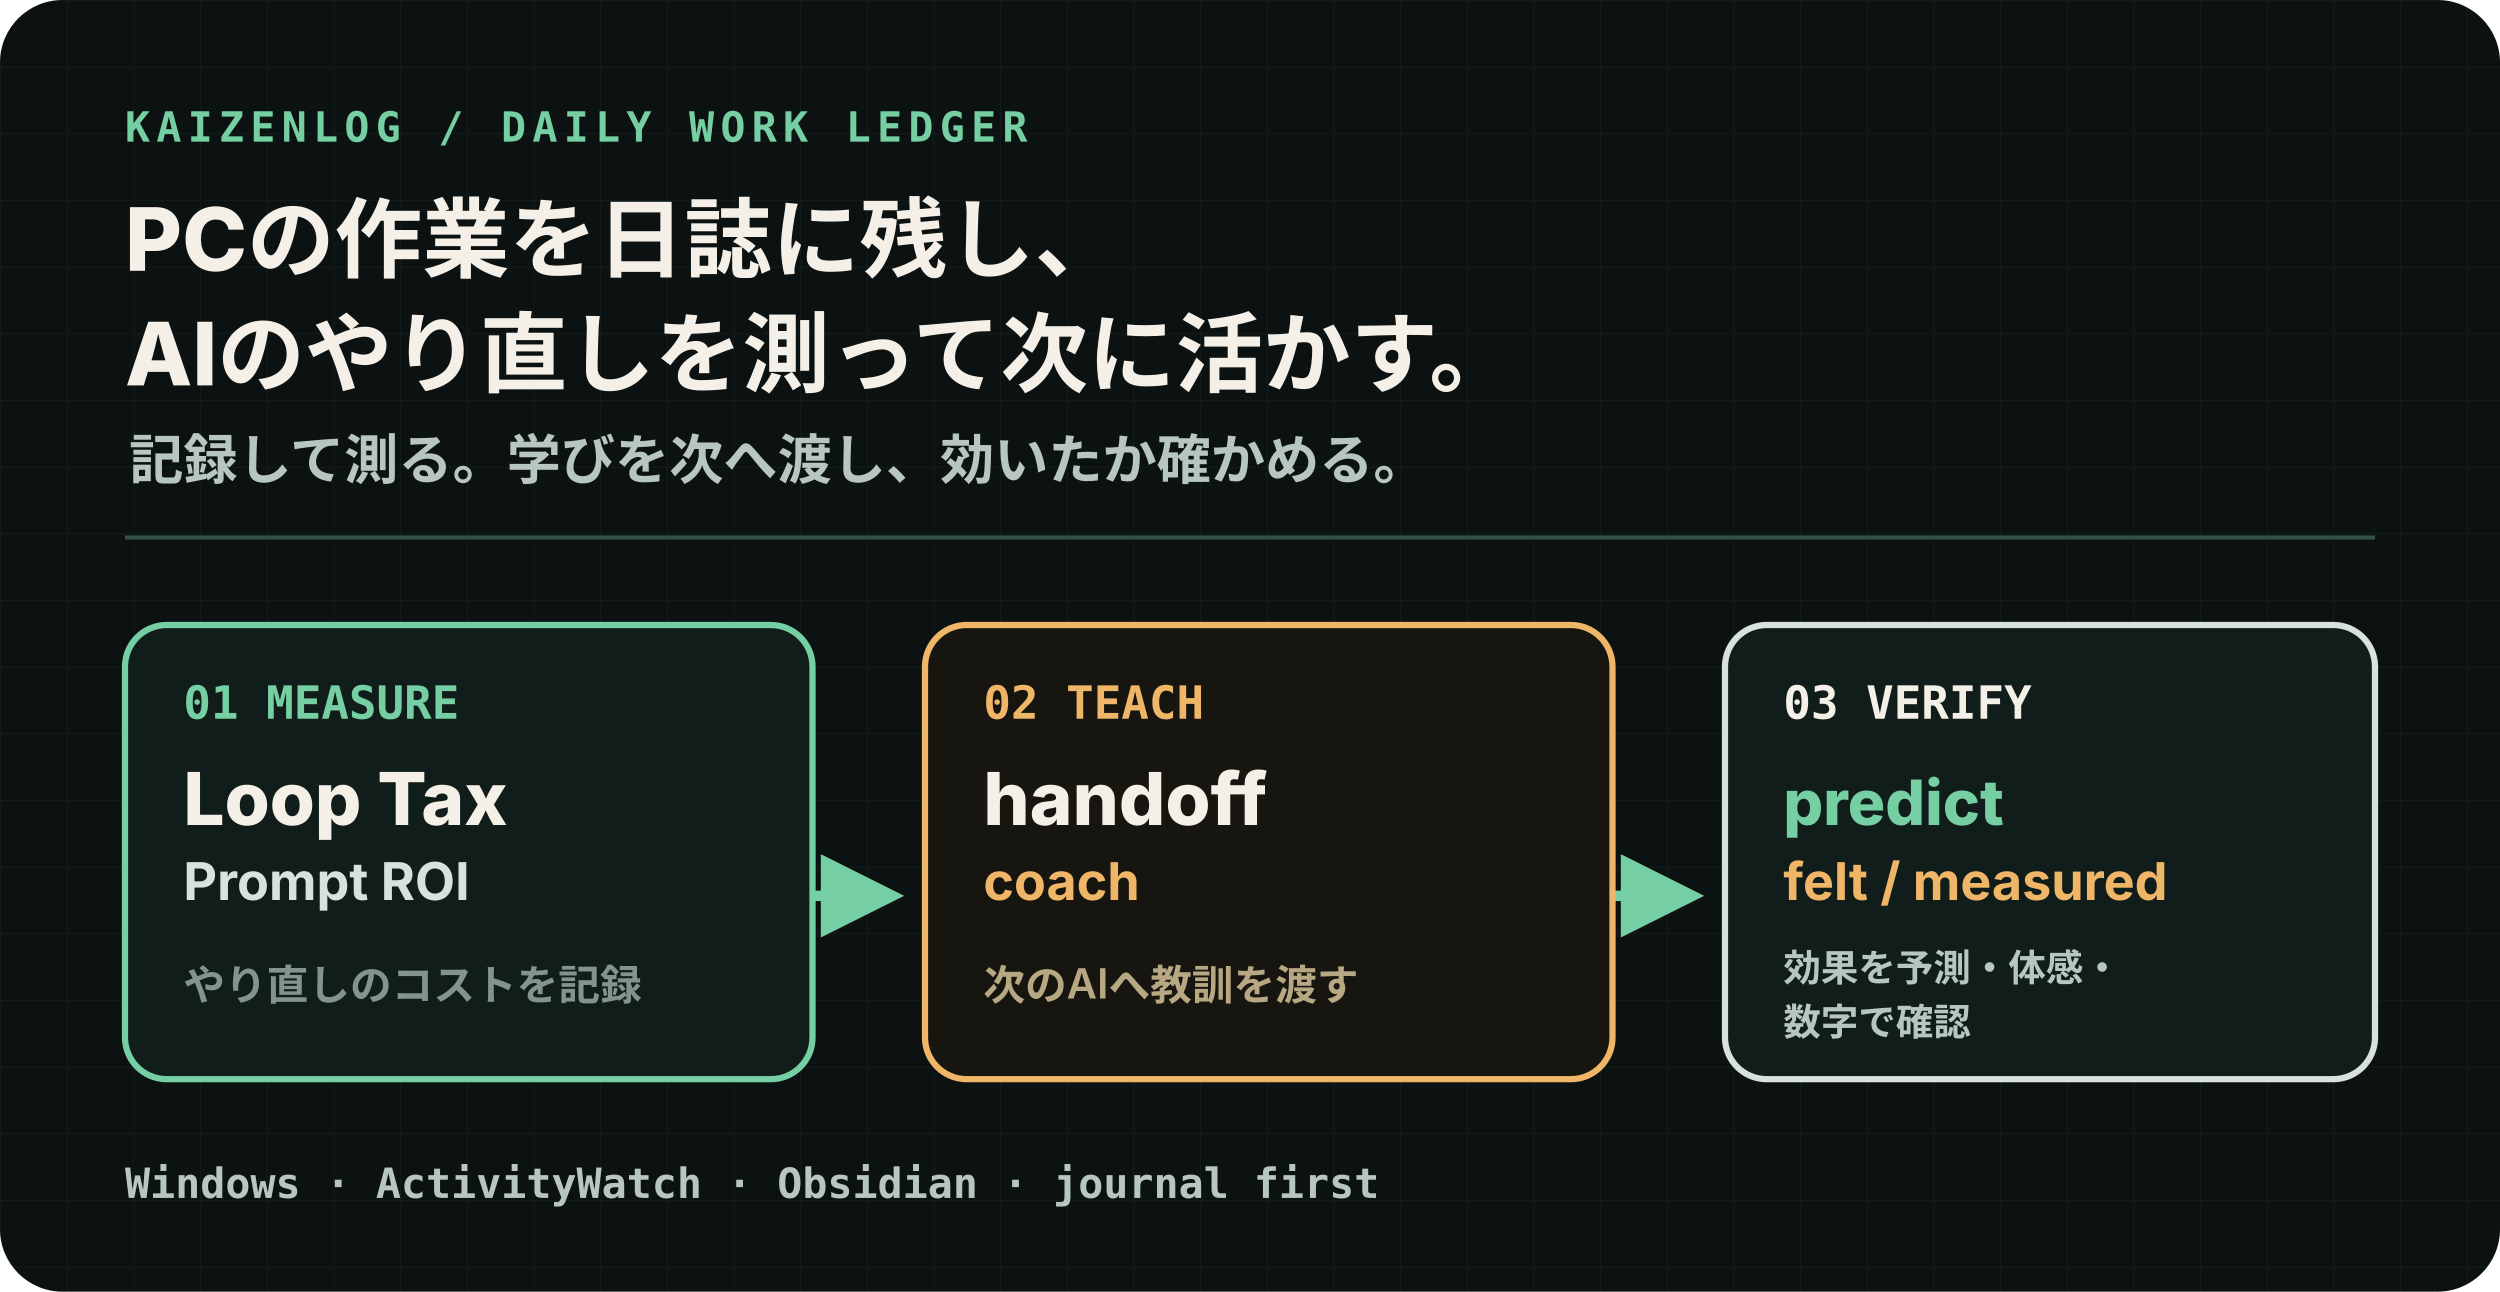
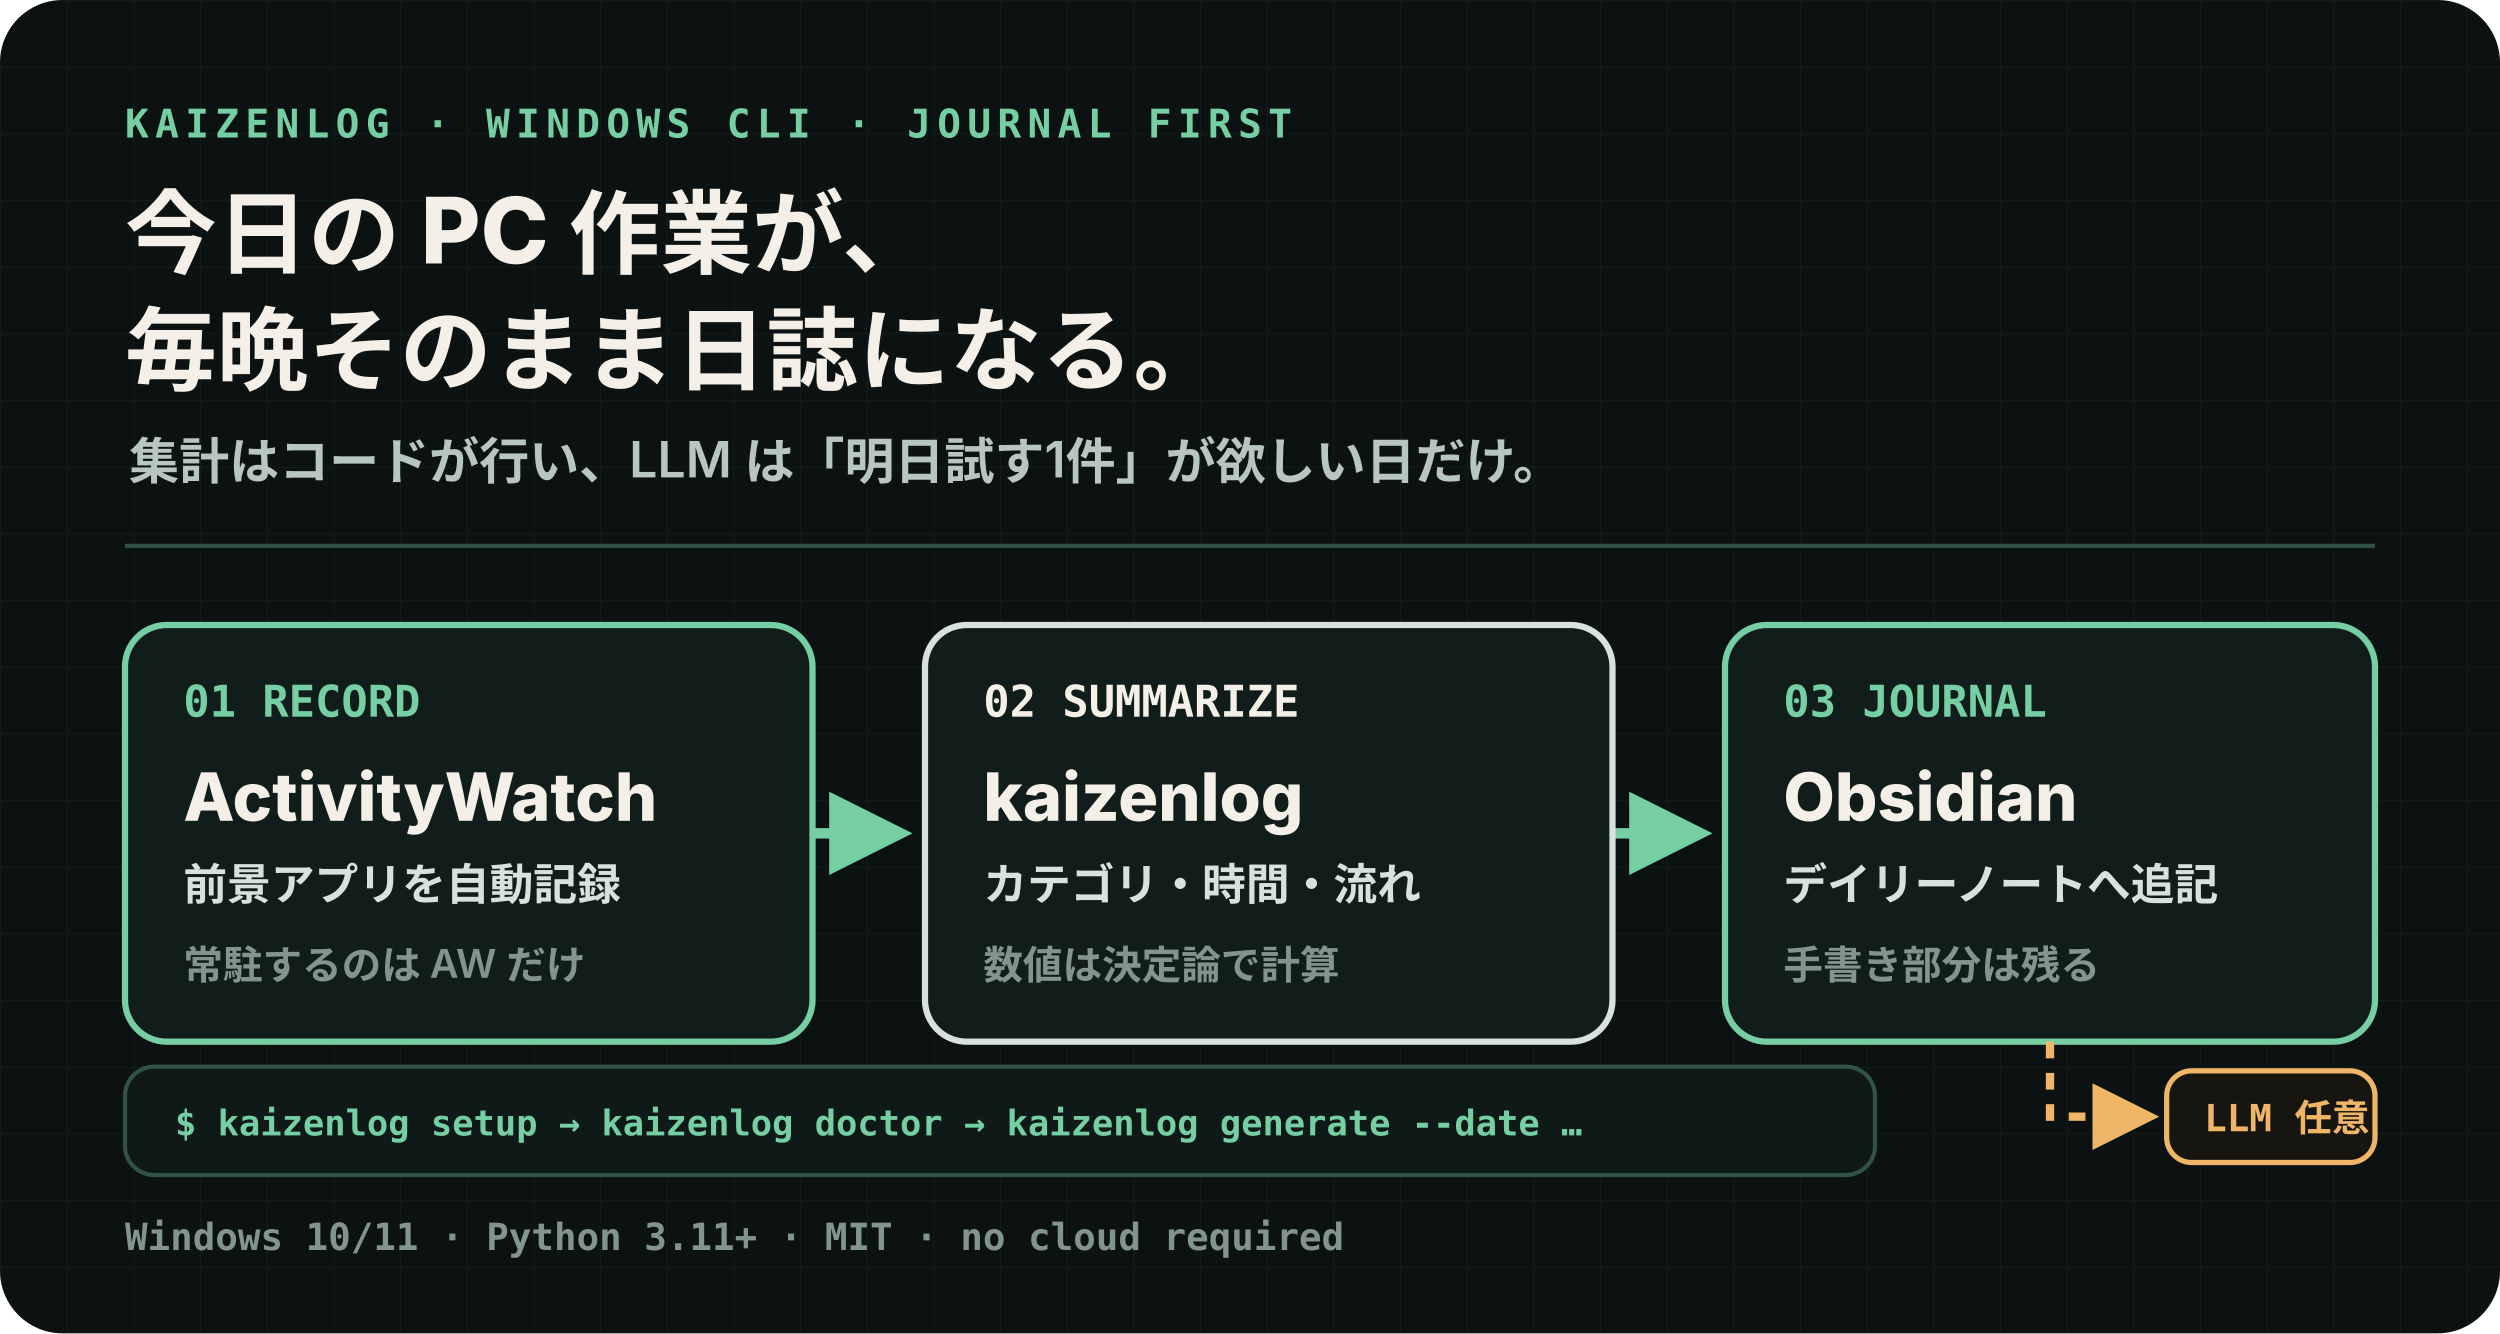
- <svg xmlns="http://www.w3.org/2000/svg" width="1200" height="620" viewBox="0 0 1200 620" role="img" aria-labelledby="title desc">
+ <svg xmlns="http://www.w3.org/2000/svg" width="1200" height="640" viewBox="0 0 1200 640" role="img" aria-labelledby="title desc">
  <defs>
    <pattern id="grid" width="32" height="32" patternUnits="userSpaceOnUse">
      <path d="M32 0H0V32" fill="none" stroke="#75CFA3" stroke-opacity=".055" />
    </pattern>
    <marker id="arrow" viewBox="0 0 10 10" refX="8" refY="5" markerWidth="8" markerHeight="8" orient="auto">
      <path d="M0 0L10 5L0 10Z" fill="#75CFA3" />
    </marker>
+     <marker id="arrowAmber" viewBox="0 0 10 10" refX="8" refY="5" markerWidth="8" markerHeight="8" orient="auto">
+       <path d="M0 0L10 5L0 10Z" fill="#F0B667" />
+     </marker>
  </defs>
-   <rect width="1200" height="620" rx="30" fill="#0B1211" />
-   <rect width="1200" height="620" rx="30" fill="url(#grid)" />
+   <rect width="1200" height="640" rx="30" fill="#0B1211" />
+   <rect width="1200" height="640" rx="30" fill="url(#grid)" />
  <g font-family="-apple-system, BlinkMacSystemFont, 'Segoe UI', 'Yu Gothic UI', sans-serif">
-     <text x="60" y="68" fill="#75CFA3" font-family="ui-monospace, Consolas, monospace" font-size="20" font-weight="800" letter-spacing="3">KAIZENLOG / DAILY WORK LEDGER</text>
-     <text x="60" y="130" fill="#F4F0E8" font-size="42" font-weight="800">PCの作業を日誌に残し、</text>
-     <text x="60" y="185" fill="#F4F0E8" font-size="42" font-weight="800">AIのやり直しを測って次に活かす。</text>
-     <text x="62" y="230" fill="#B7C6BE" font-size="26" font-weight="600">記録して測る。学びを次へ渡し、効いたか確かめる。</text>
-     <path d="M60 258H1140" stroke="#315244" stroke-width="2" />
-     <path d="M390 430H426" fill="none" stroke="#75CFA3" stroke-width="5" marker-end="url(#arrow)" />
-     <path d="M774 430H810" fill="none" stroke="#75CFA3" stroke-width="5" marker-end="url(#arrow)" />
+     <text x="60" y="66" fill="#75CFA3" font-family="ui-monospace, Consolas, monospace" font-size="19" font-weight="800" letter-spacing="3">KAIZENLOG · WINDOWS CLI · JOURNAL FIRST</text>
+     <text x="60" y="128" fill="#F4F0E8" font-size="44" font-weight="800">今日の PC 作業が、</text>
+     <text x="60" y="184" fill="#F4F0E8" font-size="44" font-weight="800">毎晩そのまま日誌になる。</text>
+     <text x="62" y="230" fill="#B7C6BE" font-size="24" font-weight="600">集計はコードが行い、LLM は「明日試す1件」が欲しい日だけ。</text>
+     <path d="M60 262H1140" stroke="#315244" stroke-width="2" />
+     <path d="M390 400H430" fill="none" stroke="#75CFA3" stroke-width="5" marker-end="url(#arrow)" />
+     <path d="M774 400H814" fill="none" stroke="#75CFA3" stroke-width="5" marker-end="url(#arrow)" />
    <g transform="translate(60 300)">
-       <rect width="330" height="218" rx="20" fill="#111D1A" stroke="#75CFA3" stroke-width="3" />
-       <text x="28" y="45" fill="#75CFA3" font-family="ui-monospace, Consolas, monospace" font-size="22" font-weight="800">01 MEASURE</text>
-       <text x="28" y="96" fill="#F4F0E8" font-size="35" font-weight="800">Loop Tax</text>
-       <text x="28" y="132" fill="#D7E2DC" font-size="25" font-weight="700">Prompt ROI</text>
-       <text x="28" y="180" fill="#81958C" font-size="20" font-weight="600">やり直しのコストを記録</text>
+       <rect width="330" height="200" rx="20" fill="#111D1A" stroke="#75CFA3" stroke-width="3" />
+       <text x="28" y="44" fill="#75CFA3" font-family="ui-monospace, Consolas, monospace" font-size="21" font-weight="800">01 RECORD</text>
+       <text x="28" y="94" fill="#F4F0E8" font-size="32" font-weight="800">ActivityWatch</text>
+       <text x="28" y="132" fill="#D7E2DC" font-size="21" font-weight="700">前景アプリを自動記録</text>
+       <text x="28" y="170" fill="#81958C" font-size="19" font-weight="600">常駐するのは AW だけ</text>
    </g>
    <g transform="translate(444 300)">
-       <rect width="330" height="218" rx="20" fill="#17150F" stroke="#F0B667" stroke-width="3" />
-       <text x="28" y="45" fill="#F0B667" font-family="ui-monospace, Consolas, monospace" font-size="22" font-weight="800">02 TEACH</text>
-       <text x="28" y="96" fill="#F4F0E8" font-size="35" font-weight="800">handoff</text>
-       <text x="28" y="132" fill="#F0B667" font-size="25" font-weight="700">coach</text>
-       <text x="28" y="180" fill="#B7A782" font-size="20" font-weight="600">次のAIへ教訓を渡す</text>
+       <rect width="330" height="200" rx="20" fill="#111D1A" stroke="#D7E2DC" stroke-width="3" />
+       <text x="28" y="44" fill="#F4F0E8" font-family="ui-monospace, Consolas, monospace" font-size="21" font-weight="800">02 SUMMARIZE</text>
+       <text x="28" y="94" fill="#F4F0E8" font-size="32" font-weight="800">kaizenlog</text>
+       <text x="28" y="132" fill="#D7E2DC" font-size="21" font-weight="700">カテゴリ・時間・流れ</text>
+       <text x="28" y="170" fill="#81958C" font-size="19" font-weight="600">数値は決定論で計算</text>
    </g>
    <g transform="translate(828 300)">
-       <rect width="312" height="218" rx="20" fill="#111D1A" stroke="#D7E2DC" stroke-width="3" />
-       <text x="28" y="45" fill="#F4F0E8" font-family="ui-monospace, Consolas, monospace" font-size="22" font-weight="800">03 VERIFY</text>
-       <text x="28" y="96" fill="#75CFA3" font-size="30" font-weight="800">predict</text>
-       <text x="28" y="132" fill="#F0B667" font-size="25" font-weight="700">felt / measured</text>
-       <text x="28" y="171" fill="#B7C6BE" font-size="18" font-weight="600">効果を予測・体感・</text>
-       <text x="28" y="197" fill="#B7C6BE" font-size="18" font-weight="600">数字で確認</text>
+       <rect width="312" height="200" rx="20" fill="#111D1A" stroke="#75CFA3" stroke-width="3" />
+       <text x="28" y="44" fill="#75CFA3" font-family="ui-monospace, Consolas, monospace" font-size="21" font-weight="800">03 JOURNAL</text>
+       <text x="28" y="94" fill="#F4F0E8" font-size="32" font-weight="800">Obsidian</text>
+       <text x="28" y="132" fill="#D7E2DC" font-size="21" font-weight="700">デイリーノートへ追記</text>
+       <text x="28" y="170" fill="#81958C" font-size="19" font-weight="600">手書き部分は残る</text>
    </g>
-     <text x="60" y="575" fill="#B7C6BE" font-family="ui-monospace, Consolas, monospace" font-size="20" font-weight="700">Windows · ActivityWatch · Obsidian · journal first</text>
+     <path d="M984 500V536H1030" fill="none" stroke="#F0B667" stroke-width="4" stroke-dasharray="8 7" marker-end="url(#arrowAmber)" />
+     <g transform="translate(1040 514)">
+       <rect width="100" height="44" rx="12" fill="#17150F" stroke="#F0B667" stroke-width="2.5" />
+       <text x="18" y="29" fill="#F0B667" font-family="ui-monospace, Consolas, monospace" font-size="18" font-weight="800">LLM 任意</text>
+     </g>
+     <g transform="translate(60 512)">
+       <rect width="840" height="52" rx="14" fill="#0F1917" stroke="#315244" stroke-width="2" />
+       <text x="24" y="33" fill="#75CFA3" font-family="ui-monospace, Consolas, monospace" font-size="17" font-weight="700">$ kaizenlog setup  →  kaizenlog doctor  →  kaizenlog generate --date …</text>
+     </g>
+     <text x="60" y="600" fill="#81958C" font-family="ui-monospace, Consolas, monospace" font-size="18" font-weight="700">Windows 10/11 · Python 3.11+ · MIT · no cloud required</text>
  </g>
</svg>
